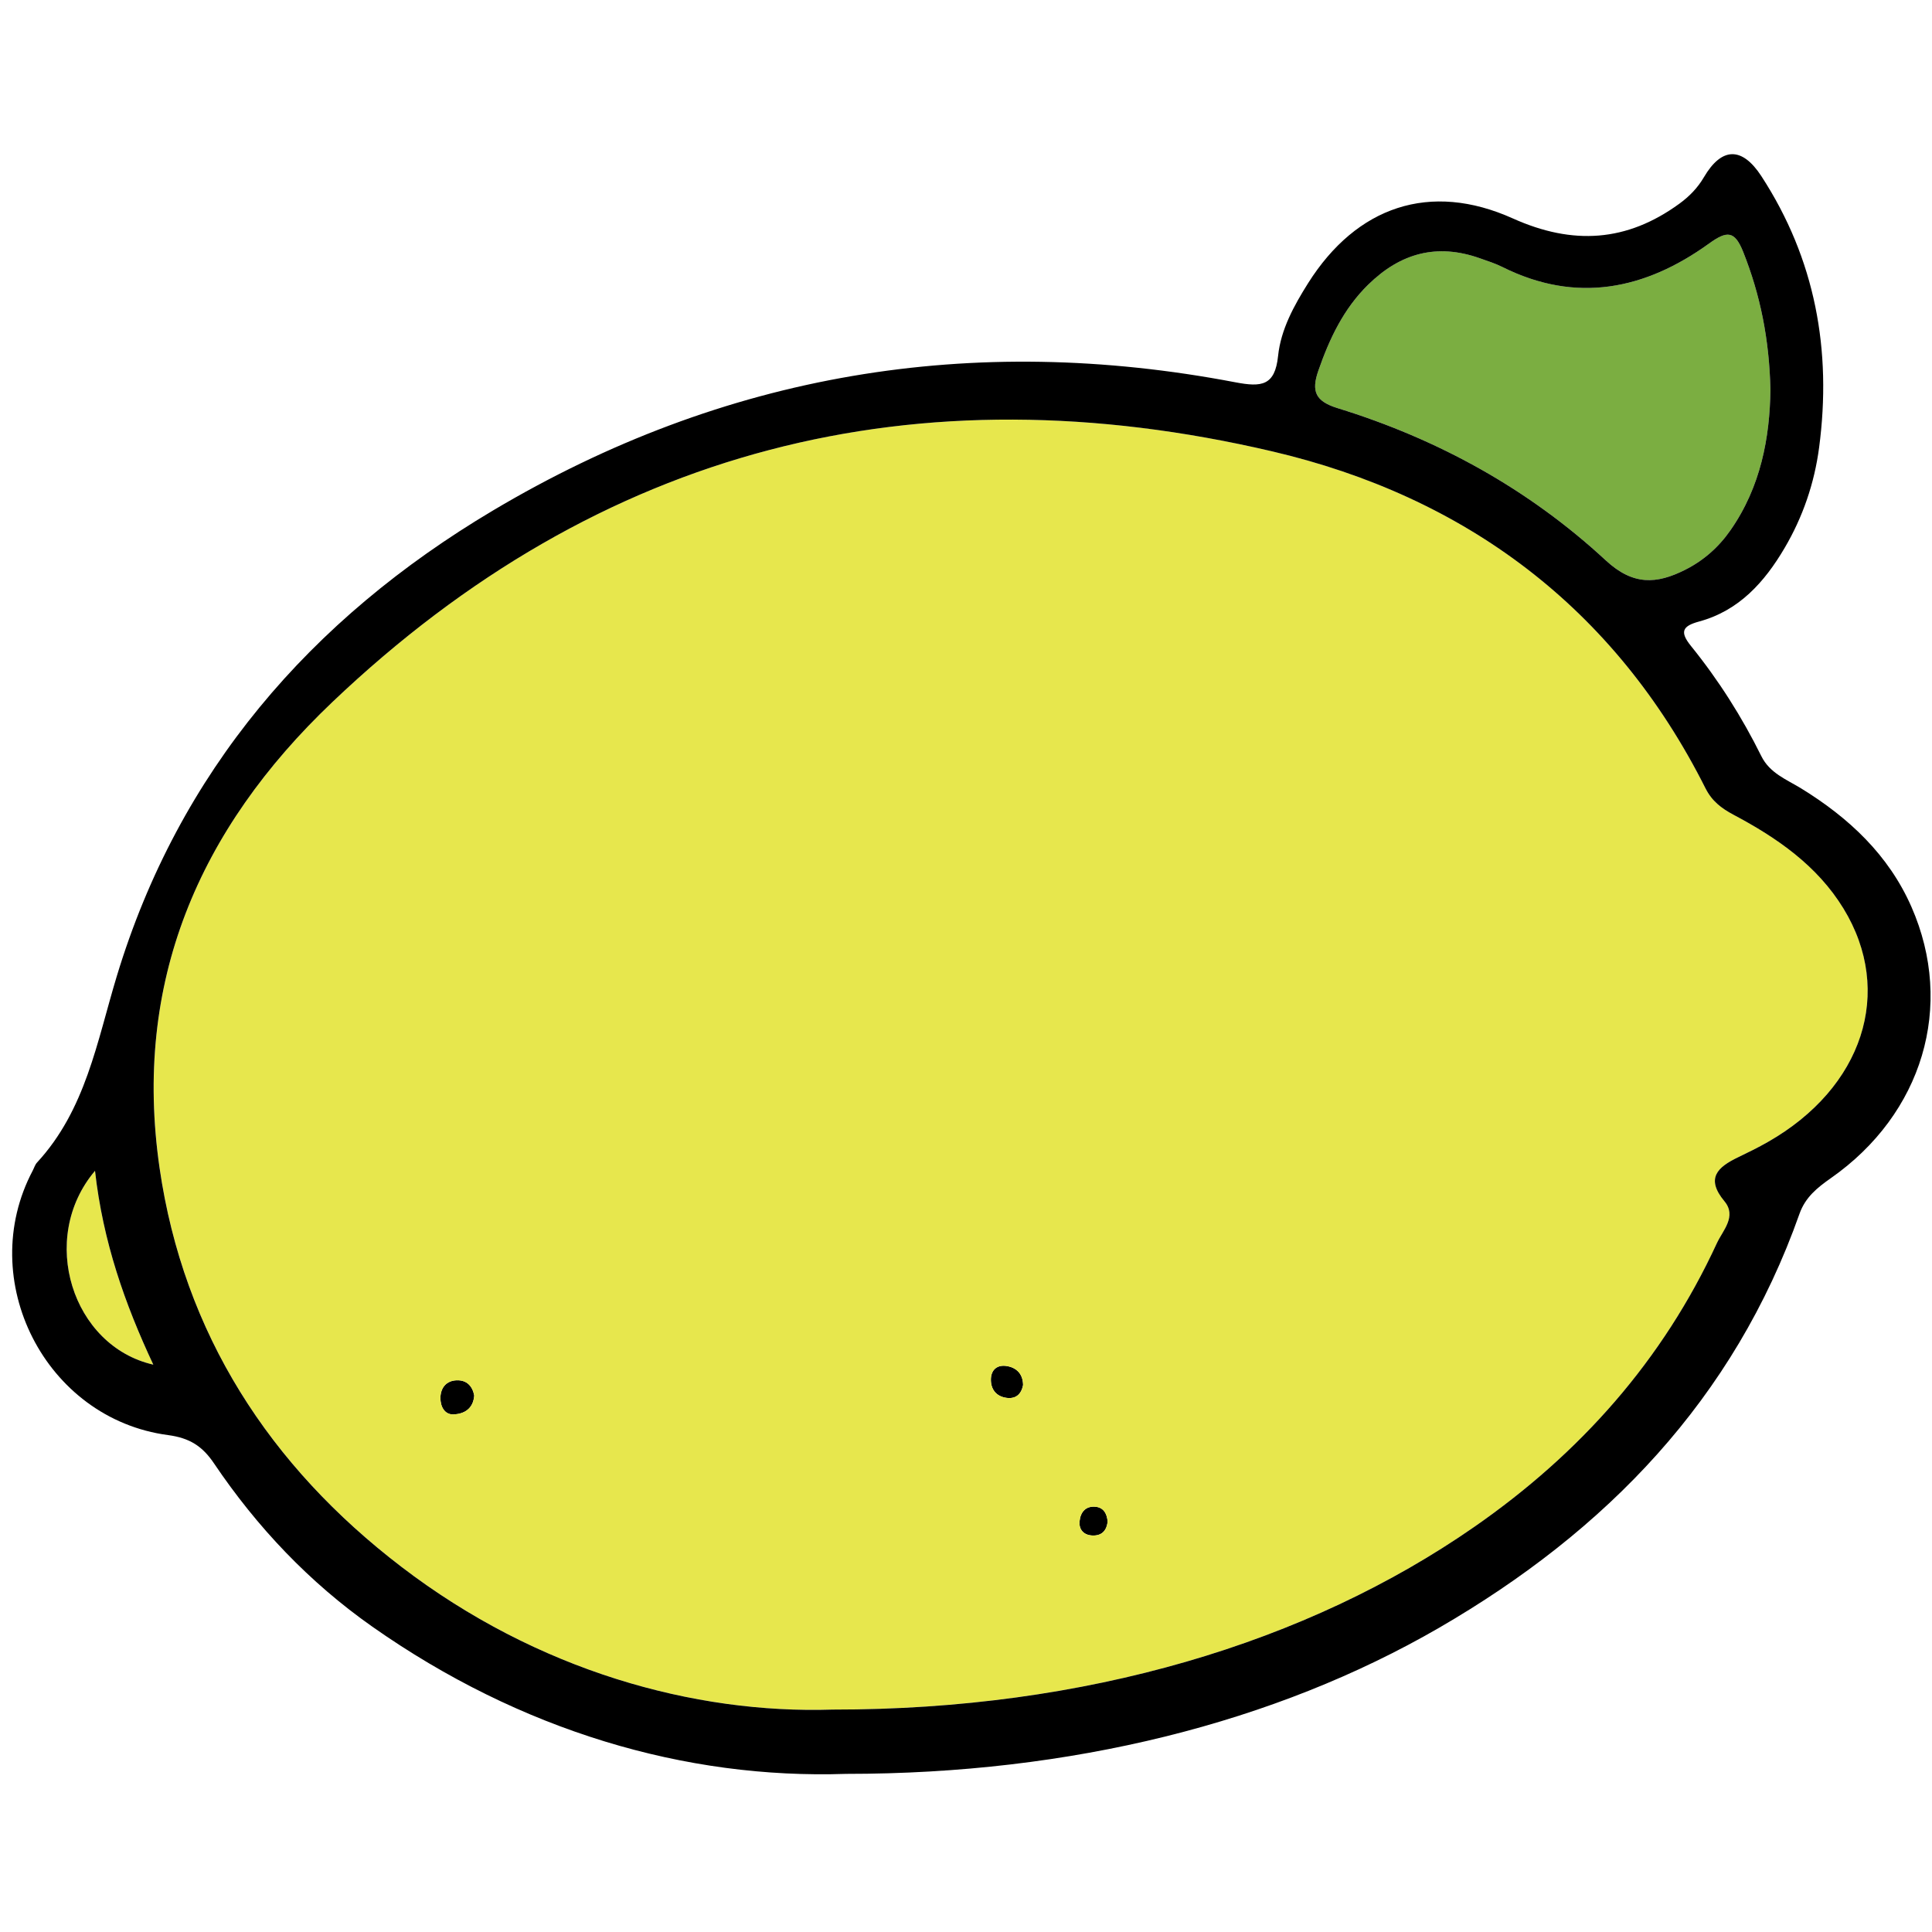
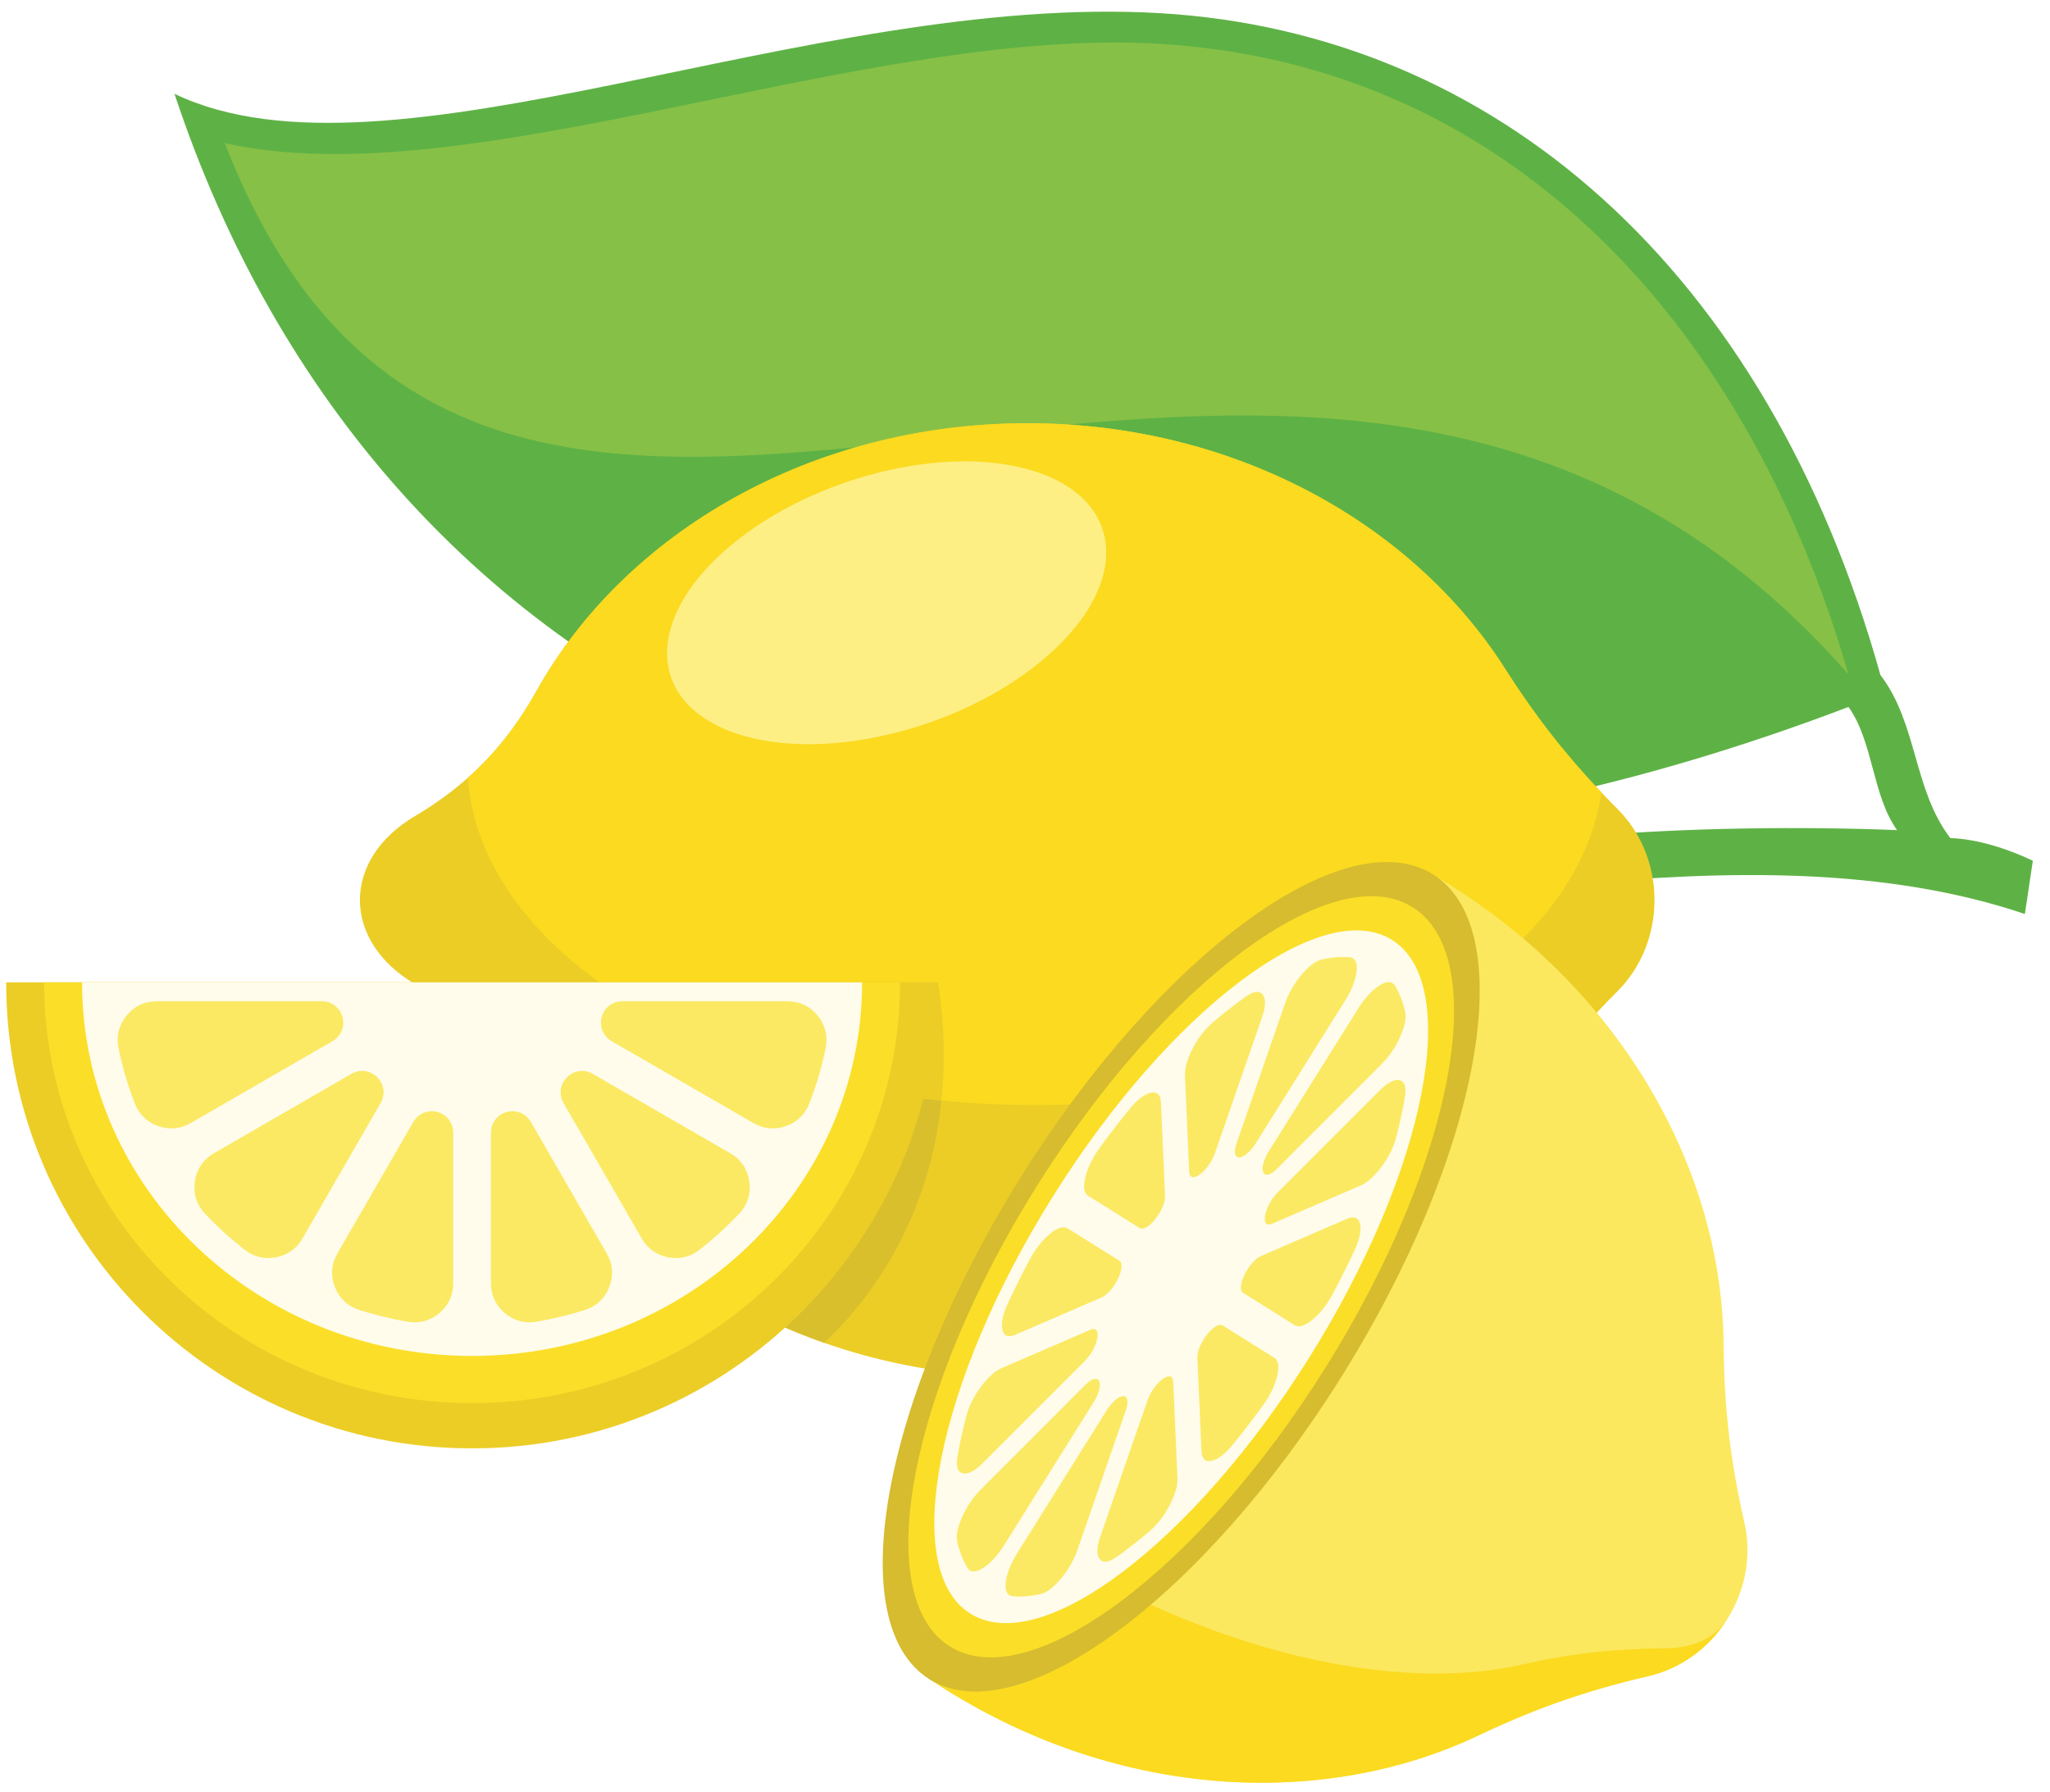
- <svg xmlns="http://www.w3.org/2000/svg" id="Layer_1" enable-background="new 0 0 800 800" xml:space="preserve" viewBox="0 0 800 800" version="1.1" y="0px" x="0px">
-   <g>
-     <g id="XMLID_1_">
-       <g>
-         <path d="m545.9 153.49c4.627-13.271 10.417-25.605 20.671-35.655 13.354-13.088 28.479-17.186 46.236-10.886 3.159 1.122 6.4 2.141 9.397 3.649 30.579 15.229 59.018 9.316 85.438-9.724 7.522-5.443 10.662-5.382 14.188 3.445 7.095 17.838 10.805 36.226 11.273 57.061-0.265 19.713-3.955 40.161-16.554 58.182-4.913 7.053-11.171 12.578-18.836 16.411-11.723 5.892-21.446 6.544-32.74-3.894-31.925-29.56-69.477-50.252-111.08-63.075-9.19-2.83-11-6.91-8-15.51z" fill="#7BAE41" />
-         <path d="m453.53 623.9c3.425 0.286 4.853 2.834 5.117 6.157-0.408 3.873-2.589 6.034-6.564 5.749-3.425-0.245-5.382-2.508-5.056-5.871 0.34-3.7 2.44-6.37 6.5-6.04z" />
-         <path d="m423.64 573.47c-0.714 3.914-3.078 5.912-6.952 5.341-4.321-0.632-6.523-3.689-6.381-7.869 0.163-3.995 2.854-5.993 6.789-5.26 1.02 0.184 1.937 0.489 2.731 0.918 0.612 0.326 1.142 0.693 1.61 1.162 1.38 1.34 2.16 3.26 2.2 5.71z" />
-         <path d="m182.37 578.87c0.021-4.139 2.365-7.155 6.707-7.318 4.322-0.163 6.625 2.568 7.298 6.34-0.449 5.605-4.302 7.563-8.44 7.787-3.9 0.2-5.59-3.33-5.57-6.81z" />
-         <path d="m182.37 578.87c-0.021 3.485 1.671 7.013 5.565 6.809 4.138-0.224 7.991-2.182 8.44-7.787-0.673-3.771-2.977-6.503-7.298-6.34-4.34 0.16-6.69 3.18-6.71 7.32zm234.32-0.06c3.874 0.571 6.238-1.427 6.952-5.341-0.041-2.446-0.815-4.363-2.202-5.708-0.448-0.449-0.998-0.836-1.61-1.162-0.795-0.429-1.712-0.734-2.731-0.918-3.935-0.733-6.626 1.265-6.789 5.26-0.15 4.18 2.06 7.24 6.38 7.87zm110.15-391.91c79.751 18.653 141.74 64.604 179.38 139.52 2.67 5.321 6.584 8.277 11.559 10.907 18.042 9.561 34.718 21.079 45.583 38.856 21.1 34.493 8.053 74.267-31.354 96.691-4.017 2.304-8.175 4.321-12.354 6.34-8.419 4.057-13.495 8.664-5.585 18.185 5.219 6.259-0.693 12.089-3.119 17.328-22.404 48.58-56.612 87.028-100.44 117.48-69.068 48.009-160.72 75.774-265.65 75.673-57.407 1.876-122.36-16.064-178.58-59.079-54.533-41.669-90.25-96.568-100.2-165.27-11.07-76.611 16.023-140.03 71.576-192.85 110.93-105.53 241.94-138.23 389.17-103.78zm-68.2 443.16c-0.265-3.323-1.692-5.871-5.117-6.157-4.057-0.326-6.156 2.345-6.503 6.035-0.326 3.363 1.631 5.626 5.056 5.871 3.98 0.28 6.16-1.88 6.56-5.75z" fill="#E7E74D" />
-         <path d="m39.342 484.81c3.302 29.417 12.333 55.042 24.137 80.26-33.515-7.61-47.846-52.25-24.137-80.26z" fill="#E7E74D" />
-         <path d="m63.479 565.07c-11.803-25.218-20.834-50.843-24.137-80.26-23.709 28.01-9.378 72.65 24.137 80.26zm503.09-447.23c-10.254 10.05-16.044 22.384-20.671 35.655-2.997 8.603-1.183 12.68 7.991 15.514 41.607 12.823 79.159 33.515 111.08 63.075 11.294 10.438 21.018 9.785 32.74 3.894 7.665-3.833 13.923-9.357 18.836-16.411 12.599-18.021 16.289-38.469 16.554-58.182-0.469-20.834-4.179-39.223-11.273-57.061-3.526-8.827-6.666-8.889-14.188-3.445-26.421 19.041-54.859 24.953-85.438 9.724-2.997-1.509-6.238-2.528-9.397-3.649-17.75-6.3-32.88-2.2-46.23 10.89zm139.64 208.59c-37.633-74.919-99.627-120.87-179.38-139.52-147.23-34.453-278.23-1.753-389.19 103.79-55.552 52.82-82.646 116.24-71.576 192.85 9.948 68.701 45.665 123.6 100.2 165.27 56.225 43.015 121.18 60.955 178.58 59.079 104.93 0.102 196.58-27.664 265.65-75.673 43.83-30.457 78.038-68.905 100.44-117.48 2.426-5.239 8.338-11.069 3.119-17.328-7.91-9.521-2.834-14.128 5.585-18.185 4.18-2.019 8.338-4.036 12.354-6.34 39.406-22.425 52.453-62.198 31.354-96.691-10.865-17.777-27.541-29.295-45.583-38.856-4.96-2.65-8.88-5.6-11.55-10.92zm-636.62 267.81c-50.884-6.748-79.995-64.257-56.042-109.52 0.591-1.121 0.958-2.446 1.773-3.322 20.182-21.875 24.769-49.865 33.046-77.202 25.687-84.766 80.036-147.78 155.73-192.79 95.713-56.918 198.48-73.92 307.56-53.085 10.662 2.019 16.288 1.488 17.572-10.947 1.142-10.947 6.564-20.794 12.436-30.13 20.081-31.803 50.497-42.22 84.786-26.788 24.81 11.151 47.174 9.745 68.946-6.116 4.098-2.997 7.522-6.462 10.172-10.988 7.319-12.456 15.738-12.762 23.791-0.387 22.323 34.31 29.213 72.105 23.893 112.37-1.957 14.78-6.728 28.724-14.271 41.547-8.297 14.127-18.877 25.992-35.431 30.477-6.81 1.855-8.154 4.179-3.385 10.091 11.417 14.107 21.12 29.397 29.173 45.665 3.486 7.033 10.377 9.622 16.391 13.292 19.815 12.17 36.308 27.583 45.767 49.131 18.021 41.058 4.587 85.724-33.352 112.29-5.627 3.955-10.56 7.869-13.006 14.76-27.135 76.795-80.057 131.37-149.25 171.45-68.008 39.365-152.35 60.506-245.51 60.485-66.561 2.263-134.81-17.817-196.18-60.934-26.135-18.368-47.744-41.2-65.562-67.601-4.783-7.12-10.043-10.55-19.053-11.75z" />
-       </g>
-     </g>
+ <svg xmlns="http://www.w3.org/2000/svg" version="1.1" x="0" y="0" width="515" height="450" viewBox="0, 0, 515, 450">
+   <g id="Layer_1">
+     <path d="M393.481,222.291 C434.215,218.437 473.756,217.798 508.686,229.573 C509.354,225.113 510.023,220.655 510.692,216.196 C504.616,213.297 496.869,210.733 489.958,210.511 C480.594,198.248 481.764,181.806 472.4,169.544 C443.761,67.319 375.337,8.298 291.569,3.317 C202.743,-1.965 97.745,49.355 43.838,23.569 C94.622,176.956 250.563,258.985 464.374,177.57 C470.617,186.265 470.338,199.809 476.581,208.504 C452.249,207.539 423.902,207.91 399.57,209.955 C397.541,214.067 395.512,218.179 393.481,222.291" fill="#5EB245" />
+     <path d="M464.346,169.348 C440.146,85.36 382.234,16.415 291.112,10.997 C216.923,6.585 117.929,49.827 56.461,35.937 C125.497,213.335 326.195,12.227 464.346,169.348" fill="#87C047" />
+     <path d="M134.701,173.692 C156.964,133.796 203.86,106.305 258.113,106.305 C309.702,106.305 354.634,131.163 378.063,167.907 C386.621,181.329 395.168,191.986 406.408,203.256 C412.088,208.954 415.642,217.073 415.642,226.084 C415.642,235.095 412.088,243.214 406.408,248.911 C395.168,260.183 386.621,270.839 378.063,284.261 C354.634,321.004 309.702,345.862 258.113,345.862 C203.86,345.862 156.964,318.373 134.701,278.476 C127.12,264.89 117.472,254.995 104.079,247.077 C95.755,242.156 90.422,234.581 90.422,226.084 C90.422,217.586 95.755,210.01 104.079,205.091 C117.473,197.173 127.119,187.278 134.701,173.692" fill="#ECCD26" />
+     <path d="M207.058,337.29 C175.391,326.2 149.559,305.103 134.701,278.476 C127.12,264.89 117.472,254.995 104.079,247.077 C103.897,246.97 103.717,246.861 103.539,246.751 L235.645,246.751 C241.401,283.239 229.842,315.825 207.058,337.29" fill="#DABF2D" />
+     <path d="M134.701,173.692 C156.964,133.796 203.86,106.305 258.113,106.305 C309.702,106.305 354.634,131.163 378.063,167.907 C385.545,179.641 393.017,189.259 402.288,199.025 C396.114,243.021 334.822,277.572 260.111,277.572 C183.332,277.572 120.725,241.084 117.548,195.353 C124.359,189.306 129.938,182.229 134.701,173.692" fill="#FBDA20" />
+     <path d="M236.529,276.4 C202.188,272.962 171.999,262.147 150.604,246.751 L235.645,246.751 C237.261,256.994 237.507,266.93 236.529,276.4" fill="#ECCD26" />
+     <path d="M222.743,118.221 C253.202,111.242 277.895,120.443 277.895,138.771 C277.895,157.1 253.202,177.615 222.743,184.594 C192.283,191.573 167.591,182.373 167.591,164.043 C167.591,145.715 192.283,125.199 222.743,118.221" fill="#FEEF85" />
+     <path d="M235.645,246.751 C235.645,311.395 183.241,363.799 118.597,363.799 C53.954,363.799 1.549,311.395 1.549,246.751 L235.645,246.751" fill="#ECCD26" />
+     <path d="M226.114,246.751 C226.114,305.115 177.978,352.429 118.597,352.429 C59.217,352.429 11.081,305.115 11.081,246.751 L226.114,246.751" fill="#FBDE28" />
+     <path d="M216.583,246.751 C216.583,298.571 172.714,340.58 118.597,340.58 C64.48,340.58 20.611,298.571 20.611,246.751 L216.583,246.751" fill="#FFFCEB" />
+     <path d="M33.879,277.185 C34.958,279.937 36.974,281.879 39.763,282.857 C42.554,283.834 45.341,283.572 47.901,282.094 L83.536,261.52 C85.673,260.286 86.679,257.858 86.04,255.475 C85.402,253.091 83.315,251.49 80.849,251.49 L39.376,251.49 C36.337,251.49 33.722,252.73 31.796,255.081 C29.87,257.432 29.171,260.241 29.77,263.221 C30.737,268.029 32.119,272.695 33.879,277.185 z M61.463,313.909 C63.779,315.719 66.48,316.366 69.365,315.808 C72.249,315.246 74.511,313.632 75.98,311.087 L95.619,277.071 C96.852,274.937 96.509,272.328 94.764,270.584 C93.02,268.839 90.412,268.496 88.276,269.73 L53.751,289.663 C51.065,291.213 49.401,293.667 48.954,296.736 C48.507,299.804 49.401,302.631 51.532,304.883 C54.599,308.125 57.919,311.144 61.463,313.909 z M102.385,331.99 C98.258,331.275 94.229,330.292 90.317,329.059 C87.385,328.136 85.243,326.129 84.129,323.266 C83.015,320.4 83.238,317.476 84.775,314.812 L103.827,281.812 C105.062,279.676 107.491,278.669 109.874,279.307 C112.257,279.946 113.858,282.033 113.858,284.5 L113.858,322.336 C113.858,325.328 112.659,327.906 110.368,329.832 C108.078,331.76 105.334,332.501 102.385,331.99 z M146.878,329.059 C149.81,328.136 151.952,326.129 153.066,323.266 C154.181,320.403 153.957,317.476 152.42,314.815 L133.368,281.812 C132.133,279.676 129.704,278.669 127.321,279.307 C124.938,279.946 123.338,282.033 123.338,284.5 L123.338,322.336 C123.338,325.328 124.536,327.903 126.827,329.832 C129.117,331.76 131.86,332.501 134.81,331.99 C138.937,331.275 142.966,330.292 146.878,329.059 z M185.663,304.884 C187.794,302.631 188.689,299.804 188.242,296.736 C187.794,293.667 186.13,291.213 183.445,289.663 L148.919,269.73 C146.783,268.496 144.175,268.84 142.431,270.584 C140.687,272.329 140.343,274.937 141.577,277.071 L161.215,311.087 C162.685,313.632 164.946,315.246 167.83,315.808 C170.714,316.366 173.416,315.719 175.732,313.912 C179.275,311.146 182.596,308.125 185.663,304.884 z M207.424,263.222 C206.458,268.029 205.075,272.695 203.315,277.185 C202.237,279.937 200.221,281.879 197.43,282.857 C194.641,283.832 191.854,283.572 189.293,282.094 L153.66,261.52 C151.522,260.286 150.516,257.858 151.155,255.475 C151.793,253.091 153.879,251.49 156.346,251.49 L197.818,251.49 C200.857,251.49 203.473,252.73 205.399,255.081 C207.325,257.433 208.023,260.242 207.424,263.222" fill="#FBE964" />
+     <path d="M233.492,421.71 C234.887,422.646 236.302,423.566 237.737,424.463 C281.272,451.725 332.327,454.49 371.515,435.861 C385.829,429.058 398.672,424.581 414.112,421.008 C421.917,419.203 429.206,414.23 433.967,406.625 C438.729,399.02 440.021,390.29 438.237,382.482 C434.709,367.029 433.128,353.521 432.998,337.674 C432.643,294.284 407.859,249.563 364.325,222.303 C362.89,221.405 361.445,220.531 359.995,219.686 L233.492,421.71" fill="#FBE85E" />
+     <path d="M233.492,421.71 C234.887,422.646 236.302,423.566 237.737,424.463 C281.272,451.725 332.327,454.49 371.515,435.861 C385.829,429.058 398.672,424.581 414.112,421.008 C421.917,419.203 429.206,414.23 433.967,406.625 C430.934,411.47 425.202,413.959 418.488,414.02 C405.209,414.141 394.409,415.355 382.669,418.048 C350.524,425.426 304.236,415.051 260.702,387.788 C259.267,386.892 257.845,385.982 256.441,385.062 L233.492,421.71" fill="#FBDA20" />
+     <path d="M256.531,295.519 C221.58,351.334 211.251,407.856 233.46,421.761 C255.669,435.669 302.005,401.694 336.955,345.878 C371.906,290.063 382.235,233.541 360.026,219.636 C337.817,205.729 291.481,239.702 256.531,295.519" fill="#D6BC2E" />
+     <path d="M260.437,297.964 C228.333,349.235 218.562,400.977 238.613,413.532 C258.664,426.088 300.944,394.703 333.05,343.432 C365.153,292.161 374.925,240.42 354.873,227.864 C334.822,215.309 292.541,246.694 260.437,297.964" fill="#FBDE28" />
+     <path d="M264.507,300.513 C235.248,347.237 225.963,394.155 243.765,405.303 C261.57,416.451 299.721,387.61 328.979,340.884 C358.238,294.158 367.523,247.241 349.72,236.094 C331.917,224.945 293.766,253.787 264.507,300.513" fill="#FFFCEB" />
+     <path d="M283.755,278.573 C285.658,276.24 287.505,274.822 289.092,274.477 C290.679,274.13 291.563,274.952 291.646,276.852 L292.683,300.403 C292.75,301.928 291.782,304.242 290.274,306.161 C288.767,308.082 287.185,309.015 286.337,308.486 L273.339,300.345 C272.311,299.701 272.074,298.111 272.648,295.72 C273.225,293.327 274.453,290.8 276.224,288.362 C278.7,284.953 281.218,281.686 283.755,278.573 z M313.03,250.286 C314.956,248.93 316.412,248.766 317.224,249.812 C318.036,250.859 317.979,252.823 317.061,255.476 L305.242,289.574 C304.511,291.684 302.983,293.861 301.441,294.993 C299.898,296.123 298.816,295.859 298.75,294.335 L297.682,270.06 C297.602,268.245 298.27,265.944 299.637,263.333 C301.003,260.723 302.688,258.528 304.561,256.919 C307.426,254.454 310.258,252.236 313.03,250.286 z M339.11,240.458 C340.457,240.582 341.045,241.79 340.811,243.959 C340.578,246.127 339.589,248.652 337.946,251.277 L315.523,287.085 C314.19,289.216 312.513,290.673 311.349,290.71 C310.185,290.75 309.895,289.358 310.626,287.248 L322.822,252.054 C323.699,249.526 325.116,247.063 326.961,244.863 C328.805,242.664 330.562,241.343 332.091,241.003 C334.585,240.448 336.936,240.259 339.11,240.458 z M353.003,254.096 C353.365,255.62 352.942,257.778 351.77,260.398 C350.597,263.018 349.001,265.367 347.107,267.26 L320.774,293.602 C319.194,295.182 317.816,295.528 317.342,294.464 C316.869,293.4 317.447,291.254 318.78,289.125 L341.203,253.317 C342.847,250.692 344.686,248.7 346.535,247.542 C348.384,246.386 349.728,246.386 350.428,247.545 C351.556,249.414 352.411,251.611 353.003,254.096 z M350.707,285.814 C351.672,282.159 352.431,278.643 352.974,275.298 C353.353,272.973 352.865,271.593 351.568,271.319 C350.273,271.044 348.53,271.954 346.546,273.938 L321.031,299.461 C319.452,301.041 318.16,303.365 317.817,305.248 C317.474,307.128 318.183,307.986 319.584,307.381 L341.888,297.741 C343.557,297.02 345.334,295.414 347.086,293.044 C348.838,290.675 350.076,288.202 350.707,285.814 z M334.793,325.037 C333.374,327.694 331.637,329.903 329.736,331.467 C327.836,333.028 326.302,333.509 325.272,332.867 L312.274,324.727 C311.427,324.195 311.576,322.366 312.646,320.17 C313.714,317.976 315.373,316.093 316.774,315.489 L338.412,306.136 C340.159,305.382 341.285,305.819 341.666,307.398 C342.048,308.976 341.579,311.257 340.311,313.986 C338.618,317.63 336.778,321.319 334.793,325.037 z M309.731,362.823 C312.269,359.71 314.786,356.443 317.263,353.032 C319.033,350.597 320.261,348.069 320.838,345.676 C321.414,343.284 321.176,341.695 320.147,341.051 L307.149,332.912 C306.302,332.382 304.72,333.315 303.212,335.236 C301.704,337.153 300.736,339.469 300.804,340.992 L301.84,364.545 C301.924,366.443 302.808,367.267 304.395,366.92 C305.98,366.574 307.828,365.156 309.731,362.823 z M280.456,391.112 C283.229,389.161 286.061,386.942 288.926,384.478 C290.8,382.868 292.483,380.674 293.85,378.064 C295.217,375.452 295.885,373.153 295.806,371.336 L294.736,347.064 C294.669,345.536 293.588,345.274 292.046,346.403 C290.503,347.535 288.976,349.712 288.245,351.822 L276.426,385.921 C275.506,388.572 275.45,390.538 276.262,391.585 C277.074,392.631 278.53,392.467 280.456,391.112 z M254.377,400.939 C256.551,401.138 258.901,400.948 261.396,400.395 C262.924,400.054 264.682,398.732 266.526,396.533 C268.37,394.334 269.786,391.873 270.663,389.343 L282.86,354.15 C283.592,352.039 283.302,350.647 282.138,350.685 C280.974,350.726 279.296,352.181 277.963,354.312 L255.54,390.119 C253.897,392.744 252.909,395.27 252.674,397.438 C252.441,399.607 253.029,400.815 254.377,400.939 z M240.483,387.301 C241.075,389.785 241.93,391.982 243.06,393.852 C243.759,395.009 245.102,395.012 246.951,393.855 C248.8,392.696 250.64,390.705 252.284,388.079 L274.706,352.272 C276.039,350.142 276.618,347.995 276.145,346.932 C275.67,345.867 274.292,346.214 272.712,347.793 L246.378,374.136 C244.485,376.028 242.89,378.379 241.715,380.997 C240.543,383.618 240.121,385.777 240.483,387.301 z M242.779,355.583 C243.41,353.194 244.648,350.72 246.401,348.352 C248.153,345.982 249.929,344.376 251.599,343.656 L273.902,334.017 C275.304,333.41 276.014,334.268 275.67,336.151 C275.325,338.03 274.034,340.356 272.455,341.935 L246.941,367.456 C244.956,369.443 243.213,370.35 241.917,370.077 C240.621,369.804 240.133,368.424 240.513,366.099 C241.056,362.753 241.814,359.237 242.779,355.583 z M258.694,316.359 C256.708,320.076 254.868,323.766 253.176,327.41 C251.908,330.14 251.438,332.42 251.82,333.999 C252.201,335.579 253.329,336.014 255.074,335.261 L276.713,325.906 C278.113,325.303 279.772,323.422 280.841,321.227 C281.91,319.032 282.06,317.2 281.211,316.669 L268.213,308.53 C267.185,307.886 265.652,308.367 263.751,309.931 C261.851,311.494 260.112,313.702 258.694,316.359" fill="#FBE964" />
  </g>
</svg>
